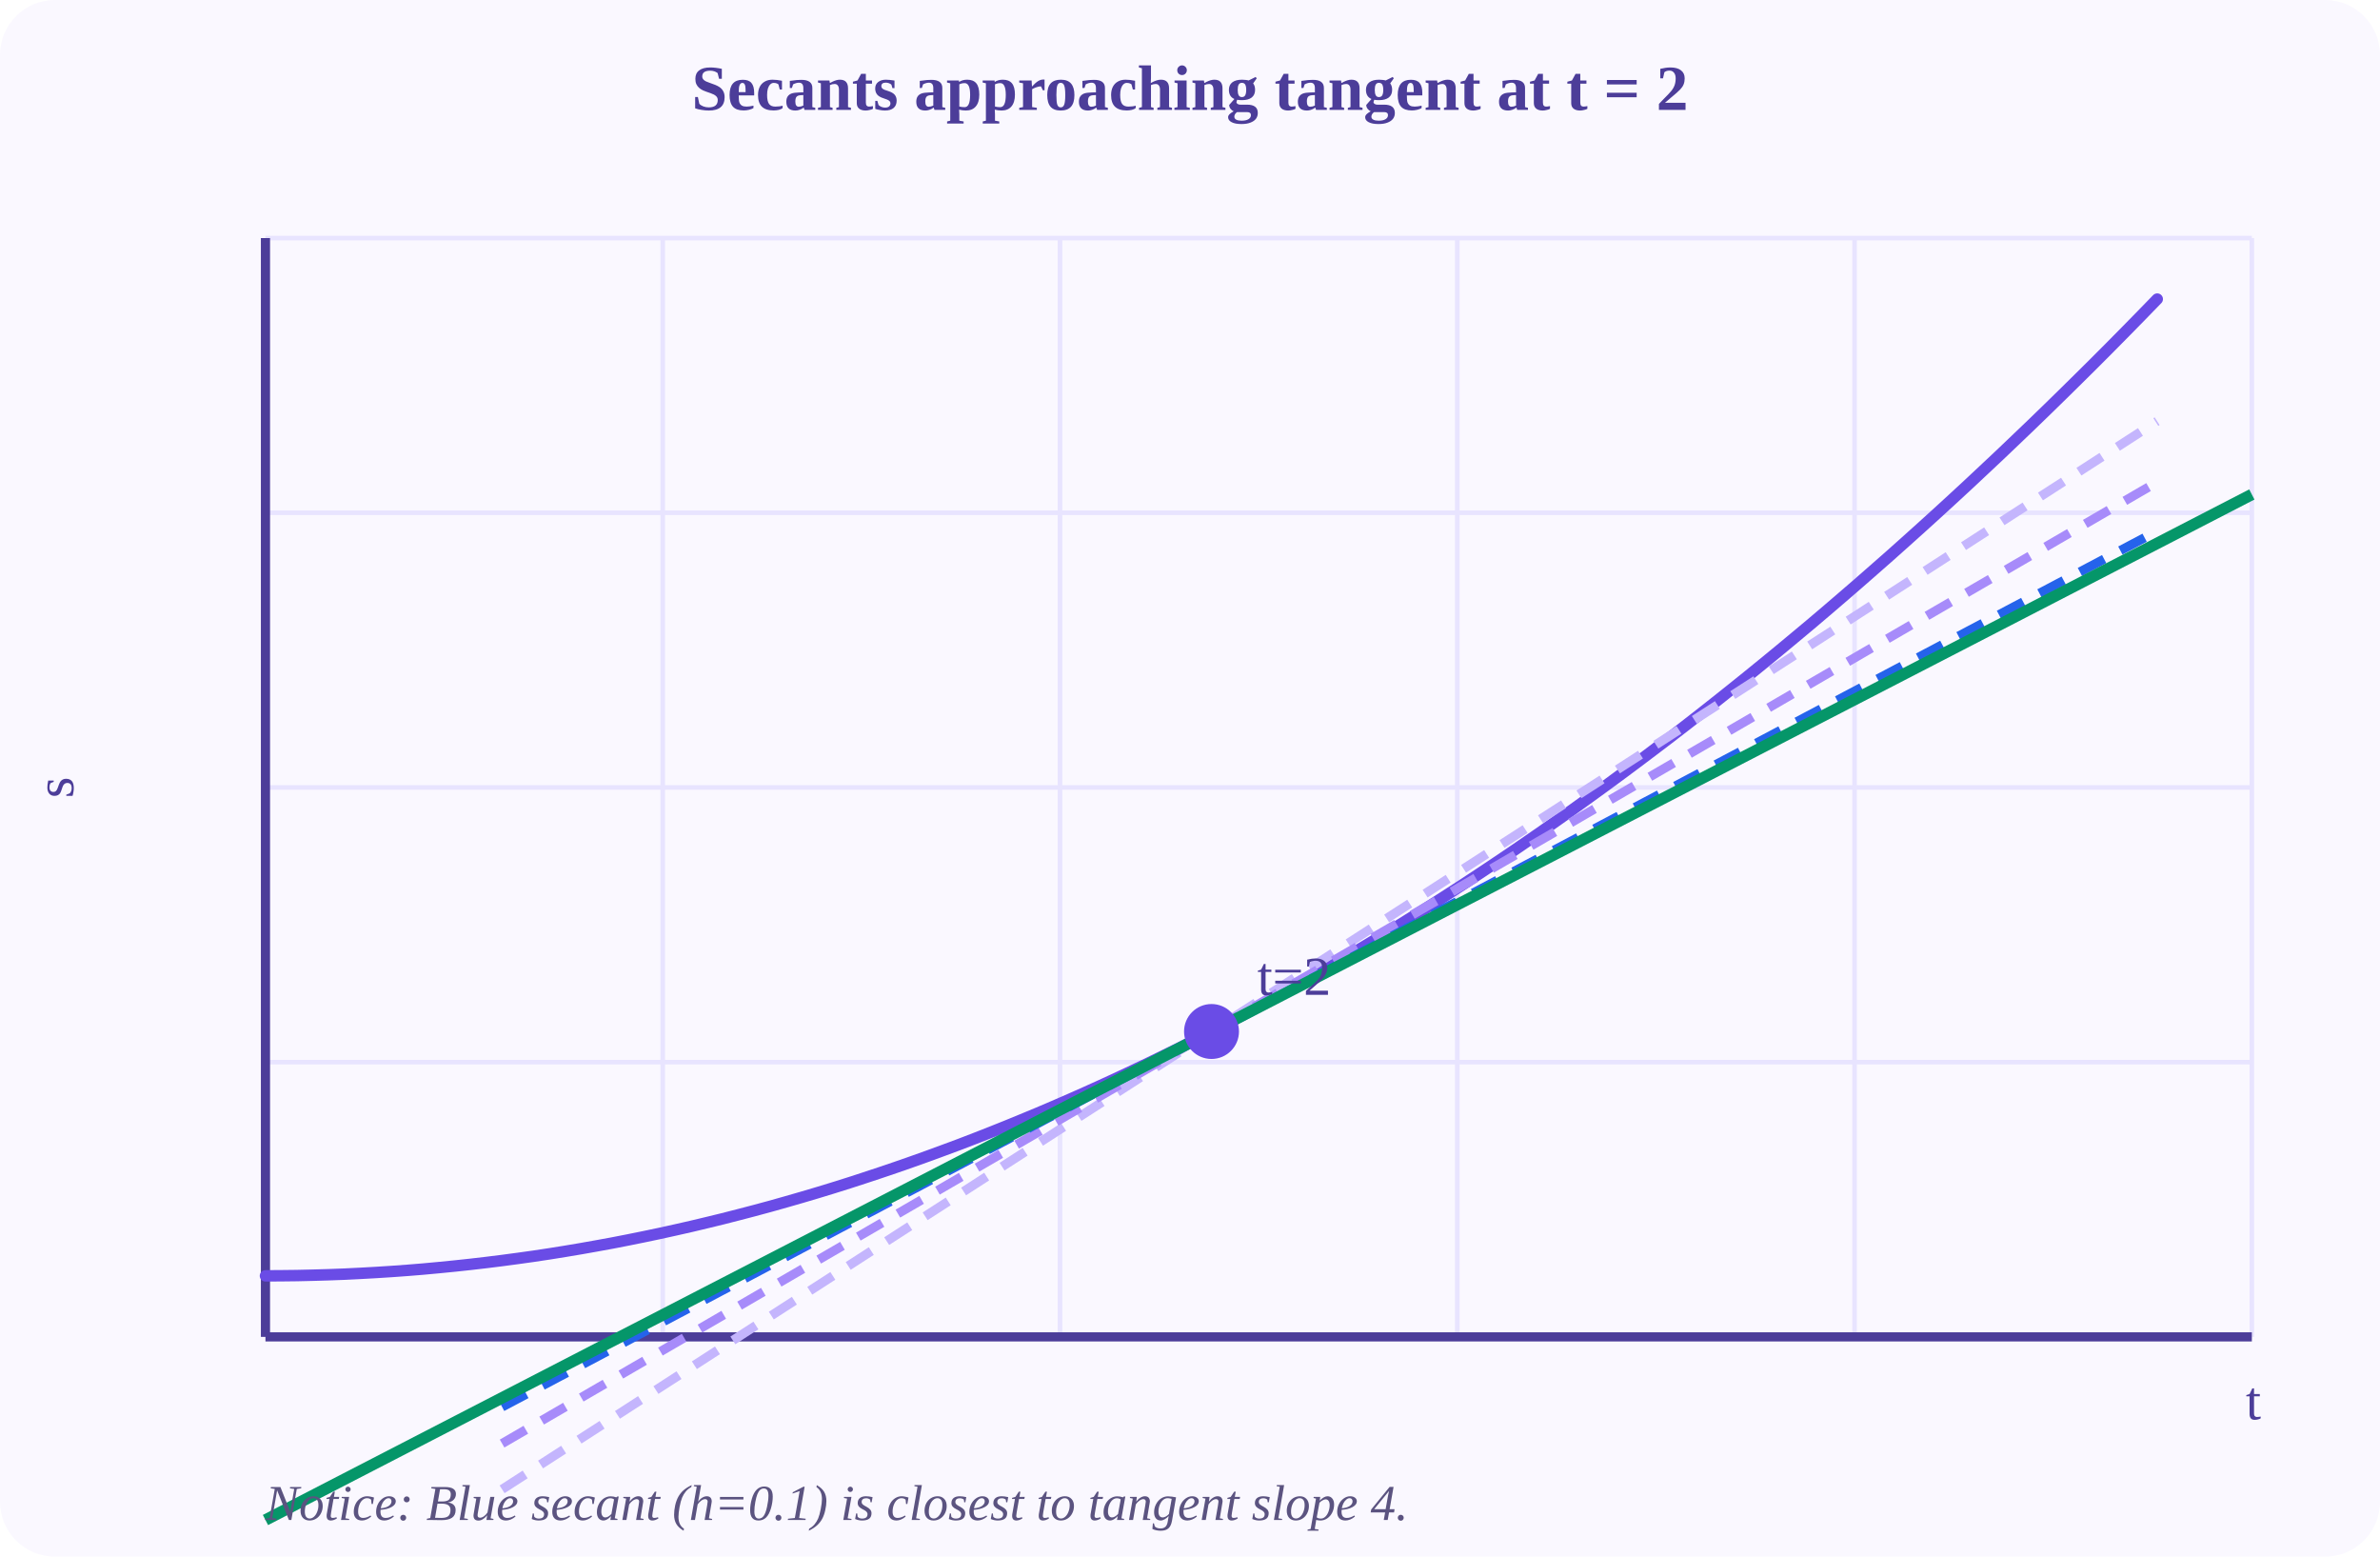
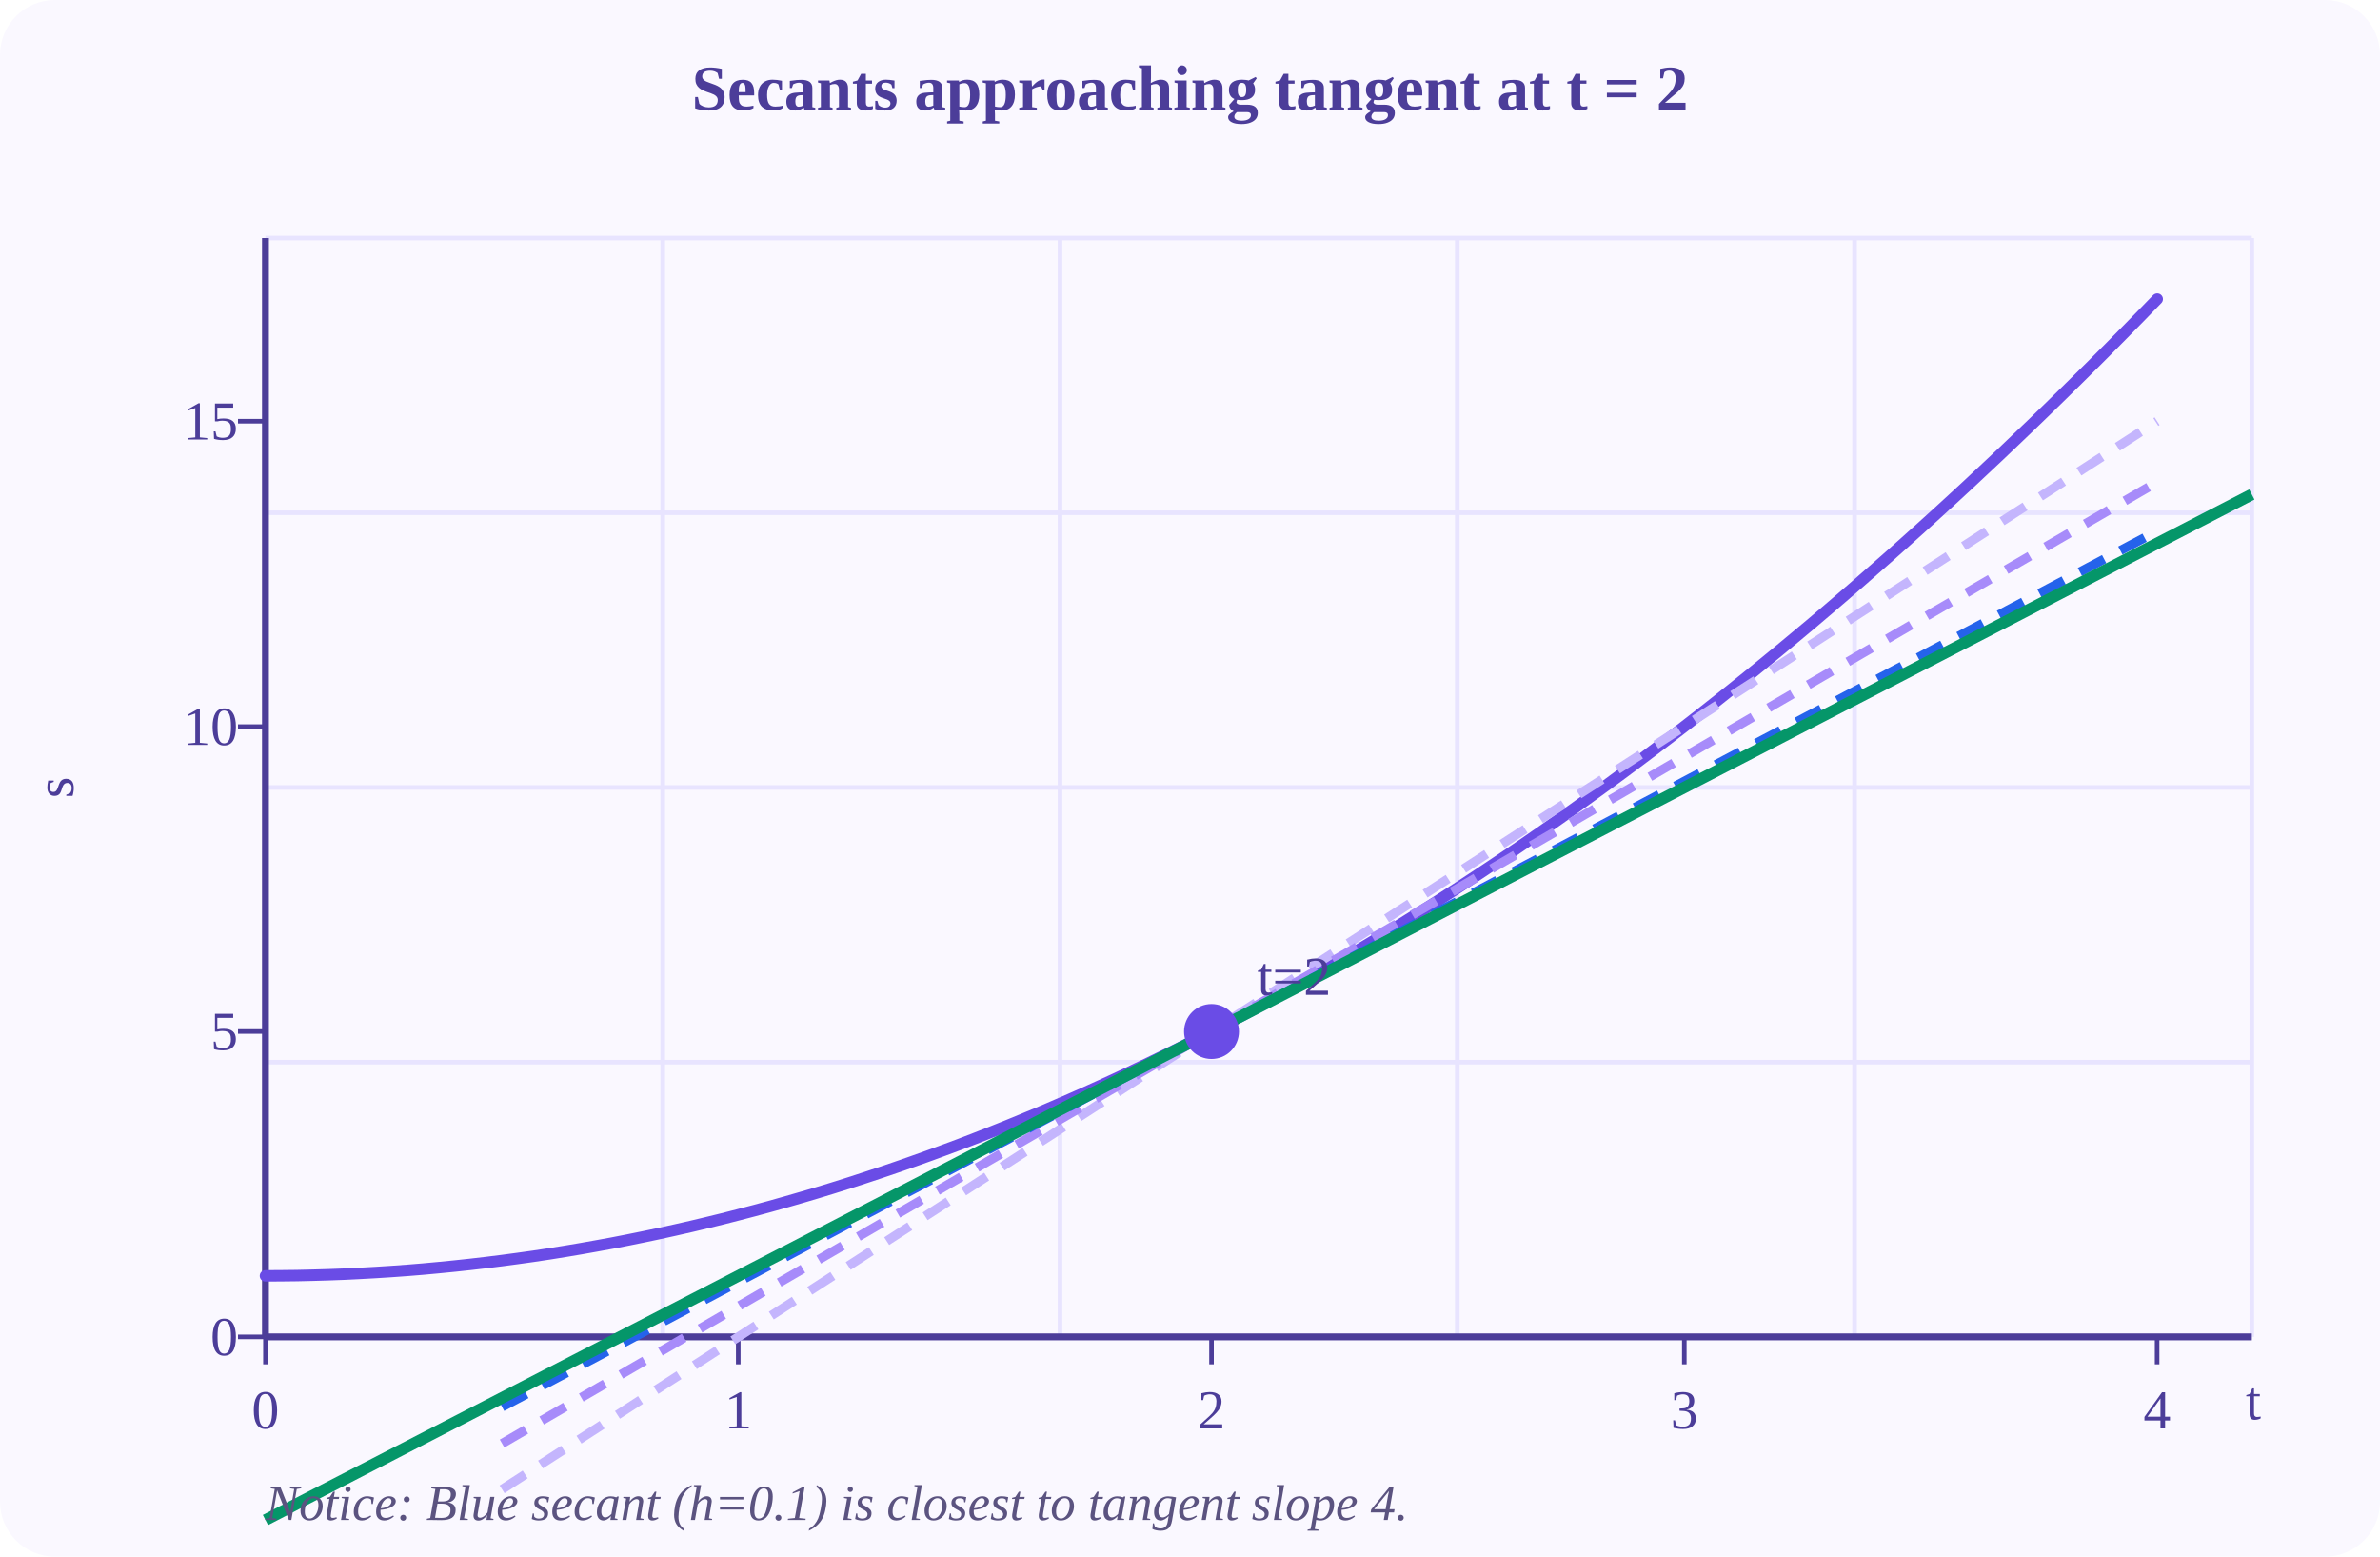
<svg xmlns="http://www.w3.org/2000/svg" viewBox="0 0 520 340" role="img" aria-label="Secants approaching tangent at t = 2" class="ap-graph-svg">
  <rect width="520" height="340" fill="#faf8ff" rx="12" />
  <text x="260.0" y="24" text-anchor="middle" font-size="14" font-weight="700" fill="#4c3d99">Secants approaching tangent at t = 2</text>
  <line x1="58.0" y1="52" x2="58.0" y2="292" stroke="#e8e4ff" stroke-width="1" />
  <line x1="144.8" y1="52" x2="144.8" y2="292" stroke="#e8e4ff" stroke-width="1" />
  <line x1="231.6" y1="52" x2="231.6" y2="292" stroke="#e8e4ff" stroke-width="1" />
  <line x1="318.4" y1="52" x2="318.4" y2="292" stroke="#e8e4ff" stroke-width="1" />
  <line x1="405.2" y1="52" x2="405.2" y2="292" stroke="#e8e4ff" stroke-width="1" />
  <line x1="492.0" y1="52" x2="492.0" y2="292" stroke="#e8e4ff" stroke-width="1" />
  <line x1="58" y1="52.0" x2="492" y2="52.0" stroke="#e8e4ff" stroke-width="1" />
  <line x1="58" y1="112.0" x2="492" y2="112.0" stroke="#e8e4ff" stroke-width="1" />
  <line x1="58" y1="172.0" x2="492" y2="172.0" stroke="#e8e4ff" stroke-width="1" />
  <line x1="58" y1="232.0" x2="492" y2="232.0" stroke="#e8e4ff" stroke-width="1" />
  <line x1="58" y1="292.0" x2="492" y2="292.0" stroke="#e8e4ff" stroke-width="1" />
-   <line x1="58" y1="292" x2="492" y2="292" stroke="#4c3d99" stroke-width="2" />
-   <line x1="58" y1="52" x2="58" y2="292" stroke="#4c3d99" stroke-width="2" />
+   <line x1="58" y1="292" x2="492" y2="292" stroke="#4c3d99" stroke-width="1.5" />
+   <line x1="58" y1="52" x2="58" y2="292" stroke="#4c3d99" stroke-width="1.5" />
+   <line x1="58.0" y1="292.0" x2="58.0" y2="298.0" stroke="#4c3d99" stroke-width="1" />
+   <text x="58.0" y="312.0" text-anchor="middle" font-size="12" fill="#4c3d99">0</text>
+   <line x1="161.3" y1="292.0" x2="161.3" y2="298.0" stroke="#4c3d99" stroke-width="1" />
+   <text x="161.3" y="312.0" text-anchor="middle" font-size="12" fill="#4c3d99">1</text>
+   <line x1="264.7" y1="292.0" x2="264.7" y2="298.0" stroke="#4c3d99" stroke-width="1" />
+   <text x="264.7" y="312.0" text-anchor="middle" font-size="12" fill="#4c3d99">2</text>
+   <line x1="368.0" y1="292.0" x2="368.0" y2="298.0" stroke="#4c3d99" stroke-width="1" />
+   <text x="368.0" y="312.0" text-anchor="middle" font-size="12" fill="#4c3d99">3</text>
+   <line x1="471.3" y1="292.0" x2="471.3" y2="298.0" stroke="#4c3d99" stroke-width="1" />
+   <text x="471.3" y="312.0" text-anchor="middle" font-size="12" fill="#4c3d99">4</text>
+   <line x1="52.0" y1="292.0" x2="58.0" y2="292.0" stroke="#4c3d99" stroke-width="1" />
+   <text x="52.0" y="296.0" text-anchor="end" font-size="12" fill="#4c3d99">0</text>
+   <line x1="52.0" y1="225.3" x2="58.0" y2="225.3" stroke="#4c3d99" stroke-width="1" />
+   <text x="52.0" y="229.3" text-anchor="end" font-size="12" fill="#4c3d99">5</text>
+   <line x1="52.0" y1="158.7" x2="58.0" y2="158.7" stroke="#4c3d99" stroke-width="1" />
+   <text x="52.0" y="162.7" text-anchor="end" font-size="12" fill="#4c3d99">10</text>
+   <line x1="52.0" y1="92.0" x2="58.0" y2="92.0" stroke="#4c3d99" stroke-width="1" />
+   <text x="52.0" y="96.0" text-anchor="end" font-size="12" fill="#4c3d99">15</text>
  <text x="494.0" y="310.0" text-anchor="end" font-size="12" fill="#4c3d99">t</text>
  <text x="16" y="172.0" text-anchor="middle" font-size="12" fill="#4c3d99" transform="rotate(-90 16 172.0)">s</text>
  <polyline points="58.00,278.67 61.44,278.65 64.89,278.61 68.33,278.53 71.78,278.43 75.22,278.30 78.67,278.13 82.11,277.94 85.56,277.72 89.00,277.47 92.44,277.19 95.89,276.87 99.33,276.53 102.78,276.16 106.22,275.76 109.67,275.33 113.11,274.87 116.56,274.39 120.00,273.87 123.44,273.32 126.89,272.74 130.33,272.13 133.78,271.50 137.22,270.83 140.67,270.13 144.11,269.41 147.56,268.65 151.00,267.87 154.44,267.05 157.89,266.21 161.33,265.33 164.78,264.43 168.22,263.50 171.67,262.53 175.11,261.54 178.56,260.52 182.00,259.47 185.44,258.39 188.89,257.27 192.33,256.13 195.78,254.96 199.22,253.76 202.67,252.53 206.11,251.27 209.56,249.99 213.00,248.67 216.44,247.32 219.89,245.94 223.33,244.53 226.78,243.10 230.22,241.63 233.67,240.13 237.11,238.61 240.56,237.05 244.00,235.47 247.44,233.85 250.89,232.21 254.33,230.53 257.78,228.83 261.22,227.10 264.67,225.33 268.11,223.54 271.56,221.72 275.00,219.87 278.44,217.99 281.89,216.07 285.33,214.13 288.78,212.16 292.22,210.16 295.67,208.13 299.11,206.07 302.56,203.99 306.00,201.87 309.44,199.72 312.89,197.54 316.33,195.33 319.78,193.10 323.22,190.83 326.67,188.53 330.11,186.21 333.56,183.85 337.00,181.47 340.44,179.05 343.89,176.61 347.33,174.13 350.78,171.63 354.22,169.10 357.67,166.53 361.11,163.94 364.56,161.32 368.00,158.67 371.44,155.99 374.89,153.27 378.33,150.53 381.78,147.76 385.22,144.96 388.67,142.13 392.11,139.27 395.56,136.39 399.00,133.47 402.44,130.52 405.89,127.54 409.33,124.53 412.78,121.50 416.22,118.43 419.67,115.33 423.11,112.21 426.56,109.05 430.00,105.87 433.44,102.65 436.89,99.41 440.33,96.13 443.78,92.83 447.22,89.50 450.67,86.13 454.11,82.74 457.56,79.32 461.00,75.87 464.44,72.39 467.89,68.87 471.33,65.33" fill="none" stroke="#6a4ce6" stroke-width="2.5" stroke-linecap="round" />
  <line x1="109.7" y1="325.3" x2="471.3" y2="92.0" stroke="#c4b5fd" stroke-width="2" stroke-dasharray="6 4" />
  <line x1="109.7" y1="315.3" x2="471.3" y2="105.3" stroke="#a78bfa" stroke-width="2" stroke-dasharray="6 4" />
  <line x1="109.7" y1="307.3" x2="471.3" y2="116.0" stroke="#2563eb" stroke-width="2" stroke-dasharray="6 4" />
  <line x1="58.0" y1="332.0" x2="492.0" y2="108.0" stroke="#059669" stroke-width="2.5" />
  <circle cx="264.7" cy="225.3" r="6" fill="#6a4ce6" />
  <text x="274.7" y="217.3" font-size="12" fill="#4c3d99">t=2</text>
  <text x="58" y="332" font-size="11" fill="#5b5380" font-style="italic">Notice: Blue secant (h=0.1) is closest to tangent slope 4.</text>
</svg>
